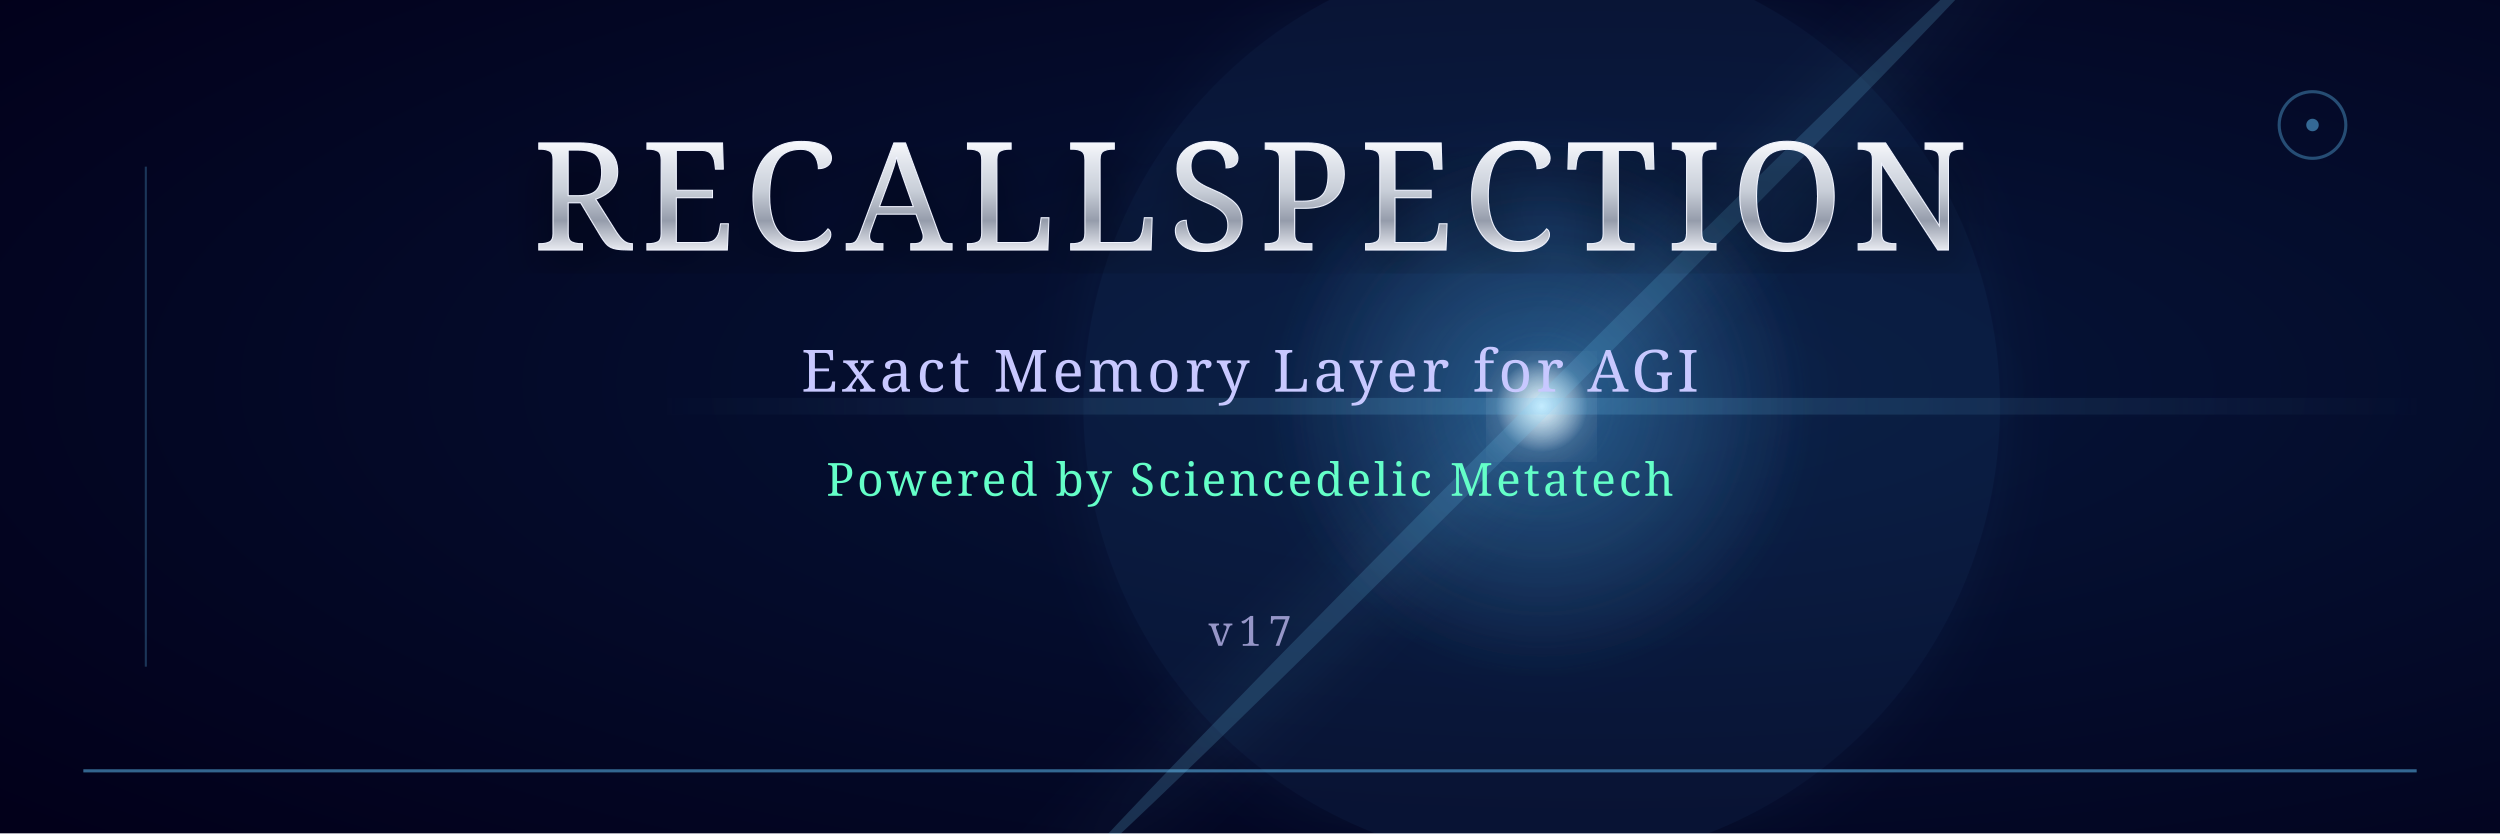
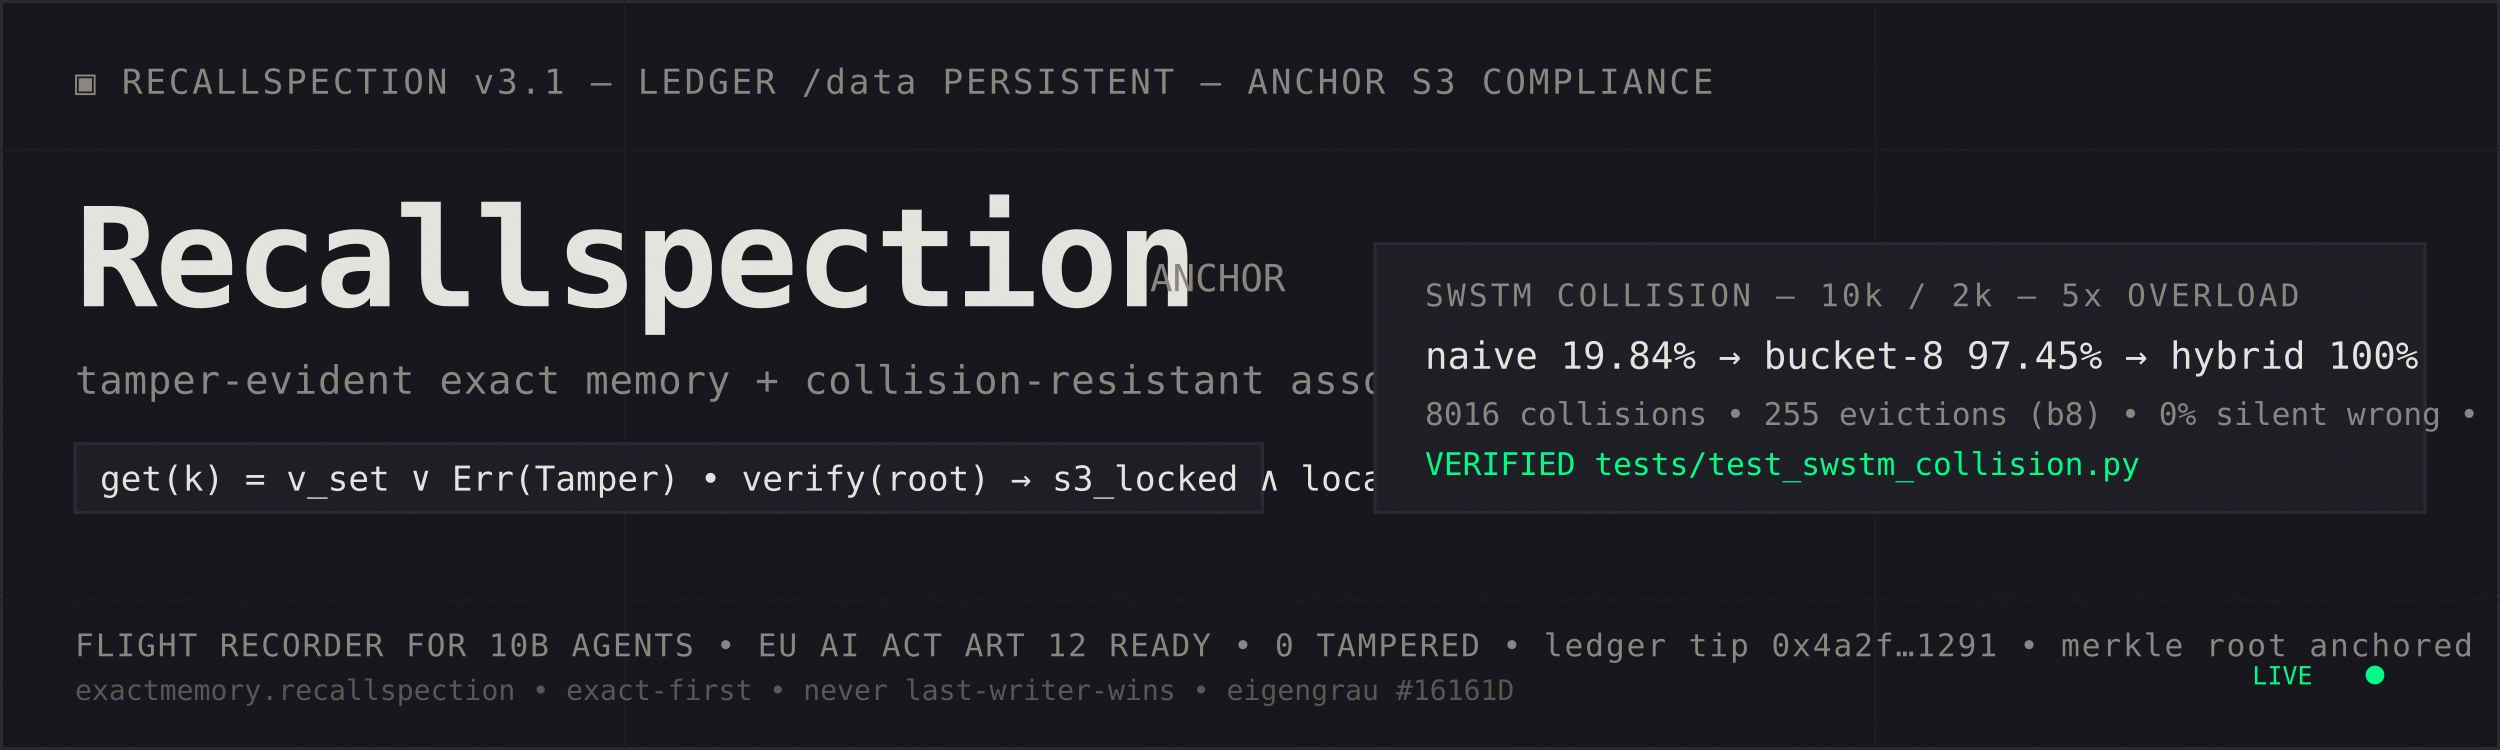
- <svg xmlns="http://www.w3.org/2000/svg" viewBox="0 0 1200 400" width="1200" height="400">
+ <svg xmlns="http://www.w3.org/2000/svg" width="800" height="240" viewBox="0 0 800 240" role="img" aria-label="Recallspection banner eigengrau">
  <defs>
-     <radialGradient id="bgGrad" cx="64%" cy="46%" r="82%" fx="64%" fy="46%">
-       <stop offset="0%" stop-color="#06163A" />
-       <stop offset="100%" stop-color="#02001A" />
-     </radialGradient>
-     <linearGradient id="metalGrad" x1="0%" y1="0%" x2="0%" y2="100%">
-       <stop offset="0%" stop-color="#F8F9FC" />
-       <stop offset="18%" stop-color="#E2E6ED" />
-       <stop offset="45%" stop-color="#C8CED8" />
-       <stop offset="72%" stop-color="#959CAB" />
-       <stop offset="100%" stop-color="#ECEEF4" />
-     </linearGradient>
-     <radialGradient id="flareCore" cx="50%" cy="50%" r="50%">
-       <stop offset="0%" stop-color="#F8FFFF" stop-opacity="1" />
-       <stop offset="100%" stop-color="#F8FFFF" stop-opacity="0" />
-     </radialGradient>
-     <radialGradient id="flareHalo" cx="50%" cy="50%" r="50%">
-       <stop offset="0%" stop-color="#5ABEFF" stop-opacity="0.22" />
-       <stop offset="100%" stop-color="#5ABEFF" stop-opacity="0" />
-     </radialGradient>
-     <linearGradient id="flareStreak" x1="0%" y1="0%" x2="100%" y2="0%">
-       <stop offset="0%" stop-color="#7CD6FF" stop-opacity="0" />
-       <stop offset="50%" stop-color="#7CD6FF" stop-opacity="0.32" />
-       <stop offset="100%" stop-color="#7CD6FF" stop-opacity="0" />
-     </linearGradient>
-     <filter id="shadow" x="-10%" y="-10%" width="120%" height="130%">
-       <feDropShadow dx="0" dy="8" stdDeviation="12" flood-color="#000000" flood-opacity="0.55" />
+     <filter id="grain" x="0%" y="0%" width="100%" height="100%">
+       <feTurbulence type="fractalNoise" baseFrequency="0.9" numOctaves="3" stitchTiles="stitch" result="noise" />
+       <feColorMatrix type="saturate" values="0" />
+       <feComponentTransfer>
+         <feFuncR type="table" tableValues="0 0.03" />
+         <feFuncG type="table" tableValues="0 0.03" />
+         <feFuncB type="table" tableValues="0 0.03" />
+       </feComponentTransfer>
    </filter>
-     <filter id="glow">
-       <feGaussianBlur stdDeviation="15" result="blur" />
-       <feMerge>
-         <feMergeNode in="blur" />
-         <feMergeNode in="SourceGraphic" />
-       </feMerge>
-     </filter>
+     <style>
+       .mono { font-family: "JetBrains Mono", ui-monospace, SFMono-Regular, Menlo, monospace; }
+     </style>
  </defs>
-   <rect width="1200" height="400" fill="url(#bgGrad)" />
-   <line x1="40" y1="370" x2="1160" y2="370" stroke="#64c8ff" stroke-width="1.5" opacity="0.5" />
-   <line x1="70" y1="80" x2="70" y2="320" stroke="#64c8ff" stroke-width="1" opacity="0.25" />
-   <circle cx="1110" cy="60" r="16" stroke="#64c8ff" stroke-width="1.5" fill="none" opacity="0.35" />
-   <circle cx="1110" cy="60" r="3" fill="#64c8ff" opacity="0.5" />
-   <g transform="translate(740, 195)">
-     <circle cx="0" cy="0" r="130" fill="url(#flareHalo)" filter="url(#glow)" />
-     <circle cx="0" cy="0" r="22" fill="url(#flareCore)" filter="url(#glow)" />
-     <rect x="-420" y="-4" width="840" height="8" fill="url(#flareStreak)" filter="url(#glow)" opacity="0.6" />
-     <ellipse cx="0" cy="0" rx="320" ry="5" transform="rotate(-45)" fill="#79D7FF" opacity="0.2" filter="url(#glow)" />
-     <circle cx="0" cy="0" r="220" fill="#4AAEFF" opacity="0.07" filter="url(#glow)" />
+   <rect width="800" height="240" fill="#16161D" />
+   <rect x="0.5" y="0.5" width="799" height="239" fill="none" stroke="#2A2A35" stroke-width="1" />
+   <g stroke="#1E1E26" stroke-width="0.5" opacity="0.8">
+     <line x1="0" y1="48" x2="800" y2="48" />
+     <line x1="0" y1="192" x2="800" y2="192" />
+     <line x1="200" y1="0" x2="200" y2="240" />
+     <line x1="600" y1="0" x2="600" y2="240" />
  </g>
-   <text x="600" y="120" font-family="'Cinzel', 'Trajan Pro', 'Georgia', serif" font-size="72" font-weight="400" letter-spacing="4.68" fill="url(#metalGrad)" stroke="#F1F4FF" stroke-width="0.5" filter="url(#shadow)" text-anchor="middle">RECALLSPECTION</text>
-   <text x="600" y="188" font-family="'Cinzel', 'Trajan Pro', 'Georgia', serif" font-size="28" font-weight="400" fill="#c8c8ff" text-anchor="middle" letter-spacing="2">Exact Memory Layer for AGI</text>
-   <text x="600" y="238" font-family="'Cinzel', 'Trajan Pro', 'Georgia', serif" font-size="22" fill="#64ffc8" text-anchor="middle" letter-spacing="1.5">Powered by Sciencedelic Metatech</text>
-   <text x="600" y="310" font-family="'Cinzel', 'Trajan Pro', 'Georgia', serif" font-size="20" fill="#9696c8" text-anchor="middle" letter-spacing="3">v17</text>
+   <g class="mono">
+     <text x="24" y="30" font-size="11" letter-spacing="0.08em" fill="#8A8880">▣ RECALLSPECTION v3.1 — LEDGER /data PERSISTENT — ANCHOR S3 COMPLIANCE</text>
+   </g>
+   <g class="mono">
+     <text x="24" y="98" font-size="44" font-weight="700" letter-spacing="-0.02em" fill="#E8E6E1">Recallspection</text>
+     <text x="368" y="98" font-size="12" fill="#8A8880" baseline-shift="super">ANCHOR</text>
+   </g>
+   <g class="mono">
+     <text x="24" y="126" font-size="12.5" fill="#8A8880" letter-spacing="0.02em">tamper-evident exact memory + collision-resistant associative + S3 Object Lock anchor</text>
+   </g>
+   <g class="mono">
+     <rect x="24" y="142" width="380" height="22" fill="#1E1E26" stroke="#2A2A35" stroke-width="1" />
+     <text x="32" y="157" font-size="11" fill="#E8E6E1">get(k) = v_set ∨ Err(Tamper)  •  verify(root) → s3_locked ∧ local_valid</text>
+   </g>
+   <g class="mono">
+     <rect x="440" y="78" width="336" height="86" fill="#1E1E26" stroke="#2A2A35" stroke-width="1" />
+     <text x="456" y="98" font-size="10" letter-spacing="0.1em" fill="#8A8880">SWSTM COLLISION — 10k / 2k — 5x OVERLOAD</text>
+     <text x="456" y="118" font-size="12" fill="#E8E6E1">naive 19.84%  →  bucket-8 97.45%  →  hybrid 100%</text>
+     <text x="456" y="136" font-size="10" fill="#8A8880">8016 collisions • 255 evictions (b8) • 0% silent wrong • 100% DR</text>
+     <text x="456" y="152" font-size="10" fill="#00FF88">VERIFIED tests/test_swstm_collision.py</text>
+   </g>
+   <g class="mono">
+     <text x="24" y="210" font-size="10" letter-spacing="0.06em" fill="#8A8880">FLIGHT RECORDER FOR 10B AGENTS • EU AI ACT ART 12 READY • 0 TAMPERED • ledger tip 0x4a2f…1291 • merkle root anchored</text>
+     <text x="24" y="224" font-size="9" fill="#5A5852">exactmemory.recallspection • exact-first • never last-writer-wins • eigengrau #16161D</text>
+     <circle cx="760" cy="216" r="3" fill="#00FF88" />
+     <text x="740" y="219" font-size="8" fill="#00FF88" text-anchor="end">LIVE</text>
+   </g>
+   <rect width="800" height="240" filter="url(#grain)" opacity="0.035" pointer-events="none" />
</svg>
